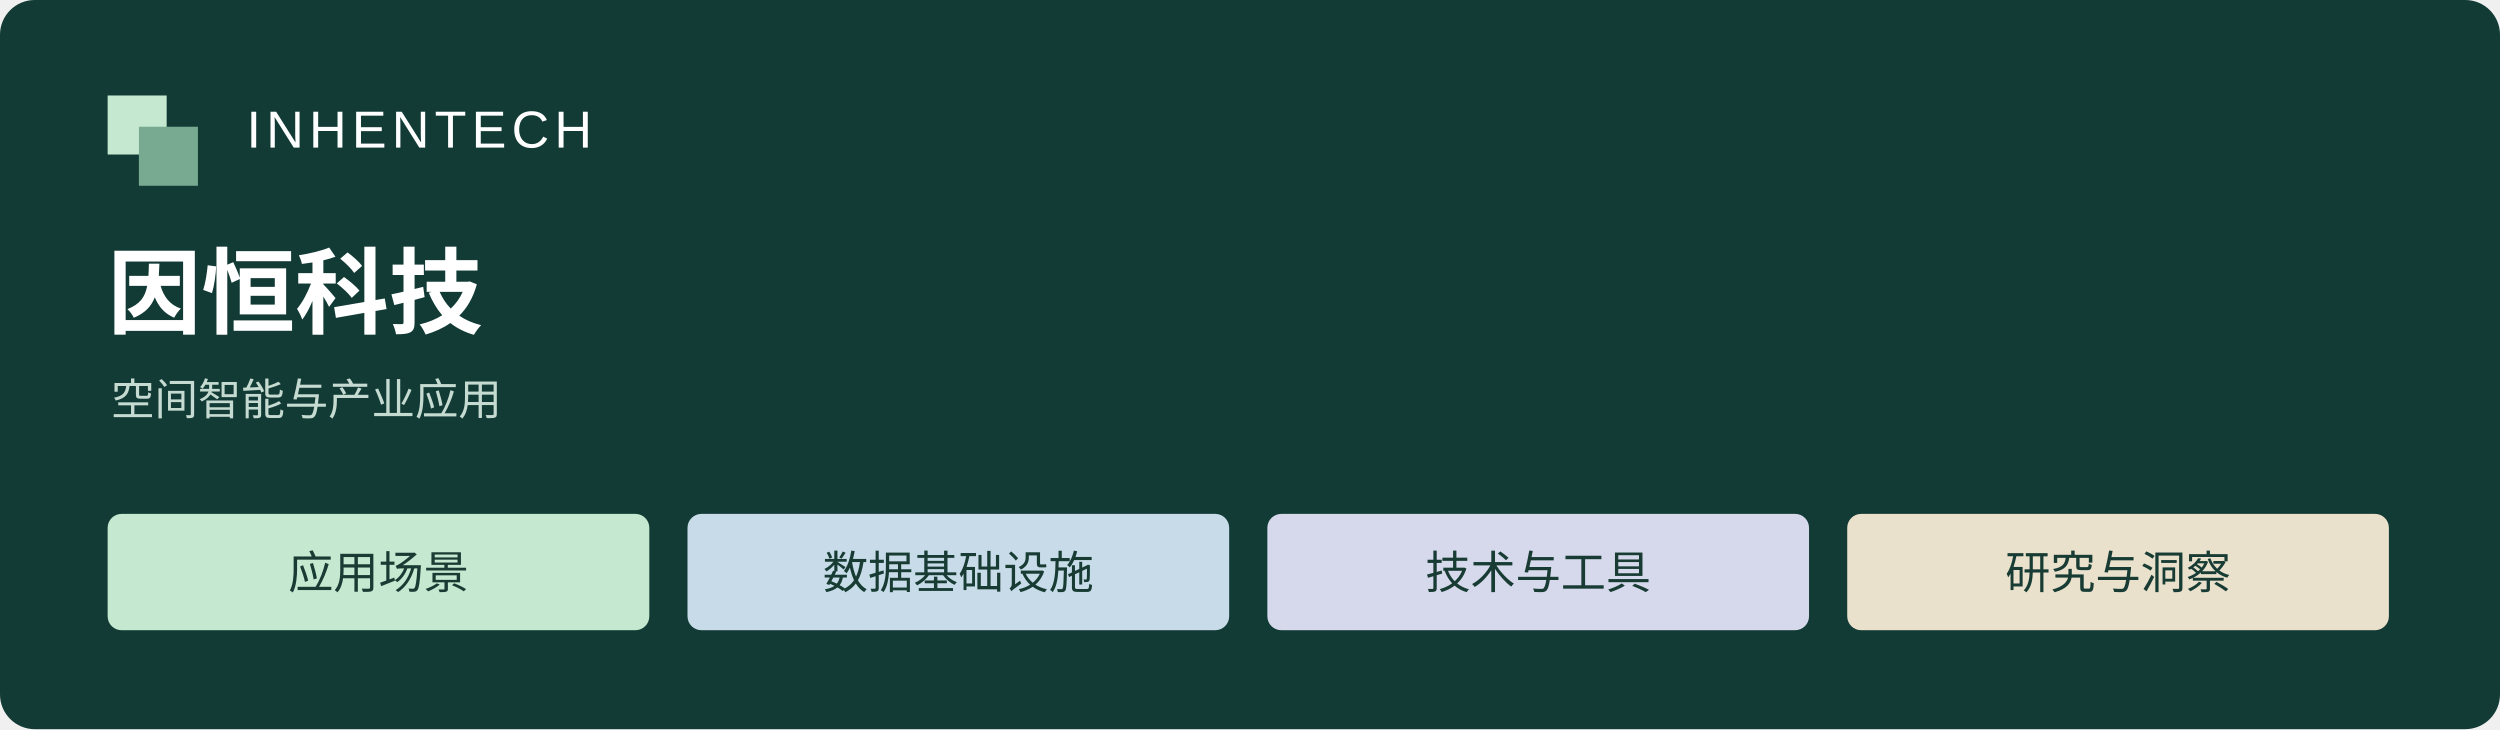
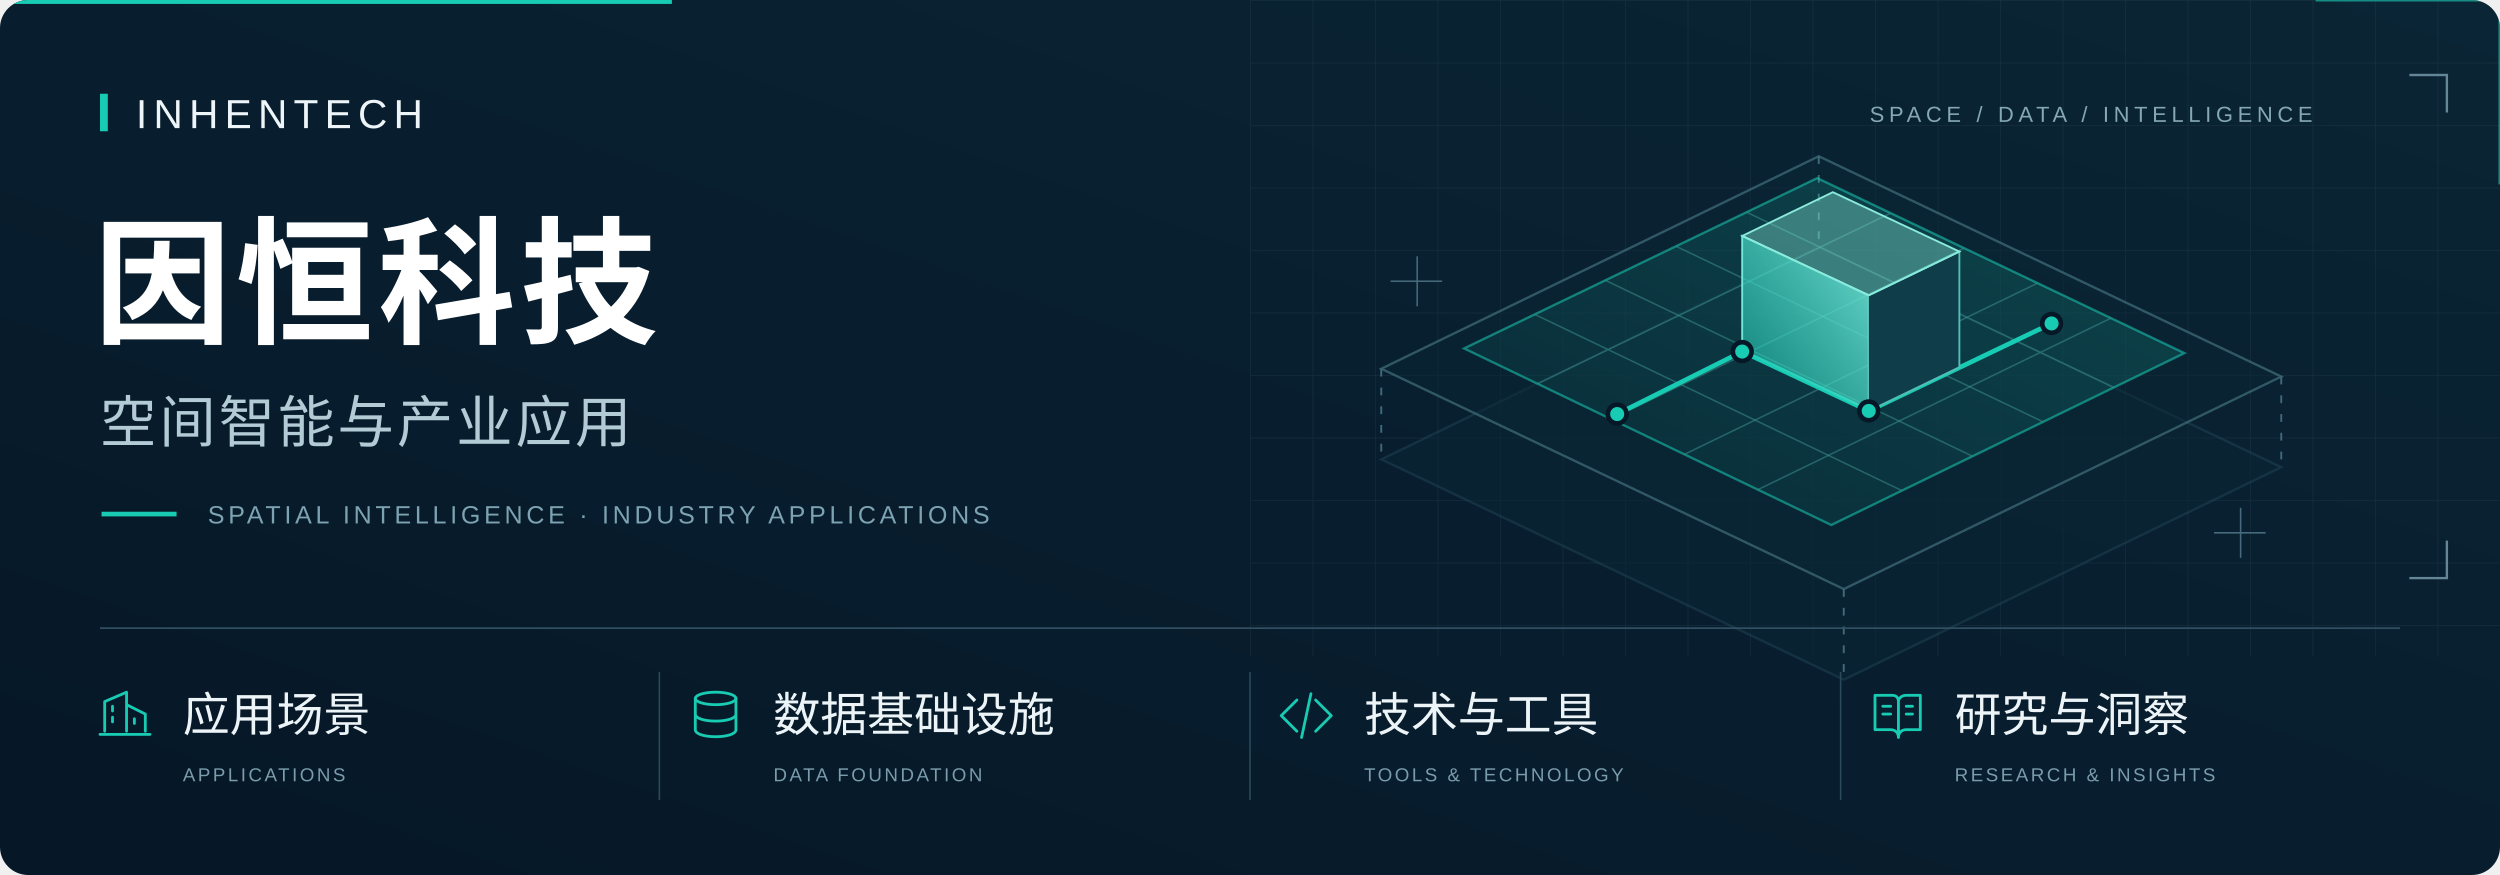
- <svg xmlns="http://www.w3.org/2000/svg" width="1440" height="420" viewBox="0 0 1440 420" role="img" aria-label="因恒科技：应用场景、数据基础设施、技术与工具、研究与洞察">
-   <rect width="1440" height="420" rx="20" fill="#123b35" />
-   <rect x="62" y="55" width="34" height="34" fill="#c5e8d0" />
-   <rect x="80" y="73" width="34" height="34" fill="#78aa91" />
-   <text x="142" y="85" fill="#fff" font-size="30" font-family="Arial, sans-serif" letter-spacing="3">INHENTECH</text>
-   <text x="62" y="188" fill="#fff" font-size="54" font-weight="600" font-family="Arial, PingFang SC, Microsoft YaHei, sans-serif">因恒科技</text>
-   <text x="64" y="239" fill="#c5dad0" font-size="25" font-family="Arial, PingFang SC, Microsoft YaHei, sans-serif">空间智能与产业应用</text>
-   <rect x="62" y="296" width="312" height="67" rx="8" fill="#c5e8d0" />
-   <text x="218" y="339" fill="#183c34" font-size="26" text-anchor="middle" font-family="Arial, PingFang SC, Microsoft YaHei, sans-serif">应用场景</text>
-   <rect x="396" y="296" width="312" height="67" rx="8" fill="#c7dce8" />
-   <text x="552" y="339" fill="#183c34" font-size="26" text-anchor="middle" font-family="Arial, PingFang SC, Microsoft YaHei, sans-serif">数据基础设施</text>
-   <rect x="730" y="296" width="312" height="67" rx="8" fill="#d6d9eb" />
-   <text x="886" y="339" fill="#183c34" font-size="26" text-anchor="middle" font-family="Arial, PingFang SC, Microsoft YaHei, sans-serif">技术与工具</text>
-   <rect x="1064" y="296" width="312" height="67" rx="8" fill="#e9e1cc" />
-   <text x="1220" y="339" fill="#183c34" font-size="26" text-anchor="middle" font-family="Arial, PingFang SC, Microsoft YaHei, sans-serif">研究与洞察</text>
+ <svg xmlns="http://www.w3.org/2000/svg" width="1600" height="560" viewBox="0 0 1600 560" role="img" aria-label="因恒科技，空间智能与产业应用；应用场景、数据基础设施、技术与工具、研究与洞察">
+   <defs>
+     <linearGradient id="back" x1="0" y1="1" x2="1" y2="0">
+       <stop stop-color="#061727" />
+       <stop offset="1" stop-color="#0A2535" />
+     </linearGradient>
+     <linearGradient id="surface" x1="0" y1="1" x2="1" y2="0">
+       <stop stop-color="#18CBB3" stop-opacity=".04" />
+       <stop offset="1" stop-color="#18CBB3" stop-opacity=".2" />
+     </linearGradient>
+     <linearGradient id="fold" x1="0" y1="1" x2="1" y2="0">
+       <stop stop-color="#18CBB3" stop-opacity=".5" />
+       <stop offset="1" stop-color="#7AEBDD" stop-opacity=".9" />
+     </linearGradient>
+     <pattern id="grid" width="40" height="40" patternUnits="userSpaceOnUse">
+       <path d="M40 0H0V40" fill="none" stroke="#486577" stroke-opacity=".18" stroke-width="1" />
+     </pattern>
+     <clipPath id="frame">
+       <rect width="1600" height="560" rx="18" />
+     </clipPath>
+   </defs>
+   <g clip-path="url(#frame)">
+     <rect width="1600" height="560" fill="url(#back)" />
+     <rect x="800" width="800" height="420" fill="url(#grid)" />
+     <path d="M0 0H430" stroke="#18CBB3" stroke-width="5" />
+     <path d="M1482 0H1600V118" fill="none" stroke="#18CBB3" stroke-opacity=".6" stroke-width="2" />
+     <path d="M1542 48h24v24M1542 370h24v-24" fill="none" stroke="#658696" stroke-width="1.5" />
+     <g font-family="Arial, Helvetica, sans-serif">
+       <rect x="64" y="60" width="5" height="24" fill="#18CBB3" />
+       <text x="87" y="82" font-size="26" letter-spacing="4" fill="#EEF5F8">INHENTECH</text>
+       <text x="1480" y="78" text-anchor="end" font-size="14" letter-spacing="3" fill="#86A8B5">SPACE / DATA / INTELLIGENCE</text>
+     </g>
+     <g font-family="PingFang SC, Microsoft YaHei, Arial, sans-serif">
+       <text x="60" y="213" font-size="88" font-weight="600" letter-spacing="3" fill="#FFFFFF">因恒科技</text>
+       <text x="64" y="283" font-size="36" font-weight="400" letter-spacing="2" fill="#B3CBD5">空间智能与产业应用</text>
+     </g>
+     <path d="M65 329H113" stroke="#18CBB3" stroke-width="3" />
+     <text x="133" y="335" font-family="Arial, sans-serif" font-size="16" letter-spacing="2.4" fill="#7DA3B2">SPATIAL INTELLIGENCE · INDUSTRY APPLICATIONS</text>
+     <polygon points="884,294 1164,158 1460,299 1180,435" fill="#0B2735" fill-opacity=".5" stroke="#2D5364" stroke-opacity=".35" stroke-width="1.5" />
+     <polygon points="884,236 1164,100 1460,241 1180,377" fill="#0B2735" fill-opacity=".5" stroke="#4B7D88" stroke-opacity=".6" stroke-width="1.5" />
+     <g stroke="#416A7A" stroke-width="1.2" stroke-dasharray="5 7">
+       <path d="M884 236v58M1180 377v58M1460 241v58M1164 100v58" />
+     </g>
+     <polygon points="937,223 1163,114 1398,226 1172,336" fill="url(#surface)" stroke="#18CBB3" stroke-opacity=".55" stroke-width="1.5" />
+     <path d="M982.2 201.2L1217.2 314.0M984.0 245.6L1210.0 136.4" stroke="#3B8D8D" stroke-opacity=".55" fill="none" />
+     <path d="M1027.4 179.4L1262.4 292.0M1031.0 268.2L1257.0 158.8" stroke="#3B8D8D" stroke-opacity=".55" fill="none" />
+     <path d="M1072.6 157.6L1307.6 270.0M1078.0 290.8L1304.0 181.2" stroke="#3B8D8D" stroke-opacity=".55" fill="none" />
+     <path d="M1117.8 135.8L1352.8 248.0M1125.0 313.4L1351.0 203.6" stroke="#3B8D8D" stroke-opacity=".55" fill="none" />
+     <path d="M1035 265L1115 225 1196 263 1313 207" fill="none" stroke="#18CBB3" stroke-width="3" />
+     <path d="M1115 225v-74l81 38v74" fill="url(#fold)" stroke="#72E9D9" stroke-width="1.2" />
+     <path d="M1196 263l58-28v-74l-58 28" fill="#103D4A" stroke="#52BEB6" stroke-width="1.2" />
+     <path d="M1115 151l58-28 81 38-58 28Z" fill="#8AEADC" fill-opacity=".38" stroke="#8AEADC" stroke-width="1.2" />
+     <g fill="#18CBB3" stroke="#061727" stroke-width="3">
+       <circle cx="1035" cy="265" r="6" />
+       <circle cx="1115" cy="225" r="6" />
+       <circle cx="1196" cy="263" r="6" />
+       <circle cx="1313" cy="207" r="6" />
+     </g>
+     <g fill="none" stroke="#466A7B" stroke-width="1">
+       <path d="M890 180h33M907 164v32M1417 341h33M1434 325v32" />
+     </g>
+     <path d="M64 402H1536" stroke="#335364" stroke-width="1" />
+     <g transform="translate(64,442)" fill="none" stroke="#18CBB3" stroke-width="1.8" stroke-linecap="round" stroke-linejoin="round">
+       <path d="M3 26V7l14-6v25M17 9l12 6v11M8 10v3M8 17v3M22 18v3M0 28h32" />
+     </g>
+     <text x="117" y="468" font-size="30" font-weight="500" fill="#ECF4F7" font-family="PingFang SC, Microsoft YaHei, Arial, sans-serif">应用场景</text>
+     <text x="117" y="500" font-size="12" letter-spacing="1.6" fill="#7A9CAC" font-family="Arial, sans-serif">APPLICATIONS</text>
+     <path d="M422 430v82" stroke="#294A5B" />
+     <g transform="translate(442,442)" fill="none" stroke="#18CBB3" stroke-width="1.8" stroke-linecap="round" stroke-linejoin="round">
+       <ellipse cx="16" cy="5" rx="13" ry="4" />
+       <path d="M3 5v20c0 6 26 6 26 0V5M3 15c0 6 26 6 26 0" />
+     </g>
+     <text x="495" y="468" font-size="30" font-weight="500" fill="#ECF4F7" font-family="PingFang SC, Microsoft YaHei, Arial, sans-serif">数据基础设施</text>
+     <text x="495" y="500" font-size="12" letter-spacing="1.6" fill="#7A9CAC" font-family="Arial, sans-serif">DATA FOUNDATION</text>
+     <path d="M800 430v82" stroke="#294A5B" />
+     <g transform="translate(820,442)" fill="none" stroke="#18CBB3" stroke-width="1.8" stroke-linecap="round" stroke-linejoin="round">
+       <path d="M10 6L0 16l10 10M22 6l10 10-10 10M19 2l-6 28" />
+     </g>
+     <text x="873" y="468" font-size="30" font-weight="500" fill="#ECF4F7" font-family="PingFang SC, Microsoft YaHei, Arial, sans-serif">技术与工具</text>
+     <text x="873" y="500" font-size="12" letter-spacing="1.6" fill="#7A9CAC" font-family="Arial, sans-serif">TOOLS &amp; TECHNOLOGY</text>
+     <path d="M1178 430v82" stroke="#294A5B" />
+     <g transform="translate(1198,442)" fill="none" stroke="#18CBB3" stroke-width="1.8" stroke-linecap="round" stroke-linejoin="round">
+       <path d="M2 3h11c3 0 4 2 4 4v23c0-3-2-5-5-5H2ZM17 7c0-2 2-4 5-4h9v22H22c-3 0-5 2-5 5M7 10h5M7 15h5M22 10h4M22 15h4" />
+     </g>
+     <text x="1251" y="468" font-size="30" font-weight="500" fill="#ECF4F7" font-family="PingFang SC, Microsoft YaHei, Arial, sans-serif">研究与洞察</text>
+     <text x="1251" y="500" font-size="12" letter-spacing="1.6" fill="#7A9CAC" font-family="Arial, sans-serif">RESEARCH &amp; INSIGHTS</text>
+   </g>
</svg>
